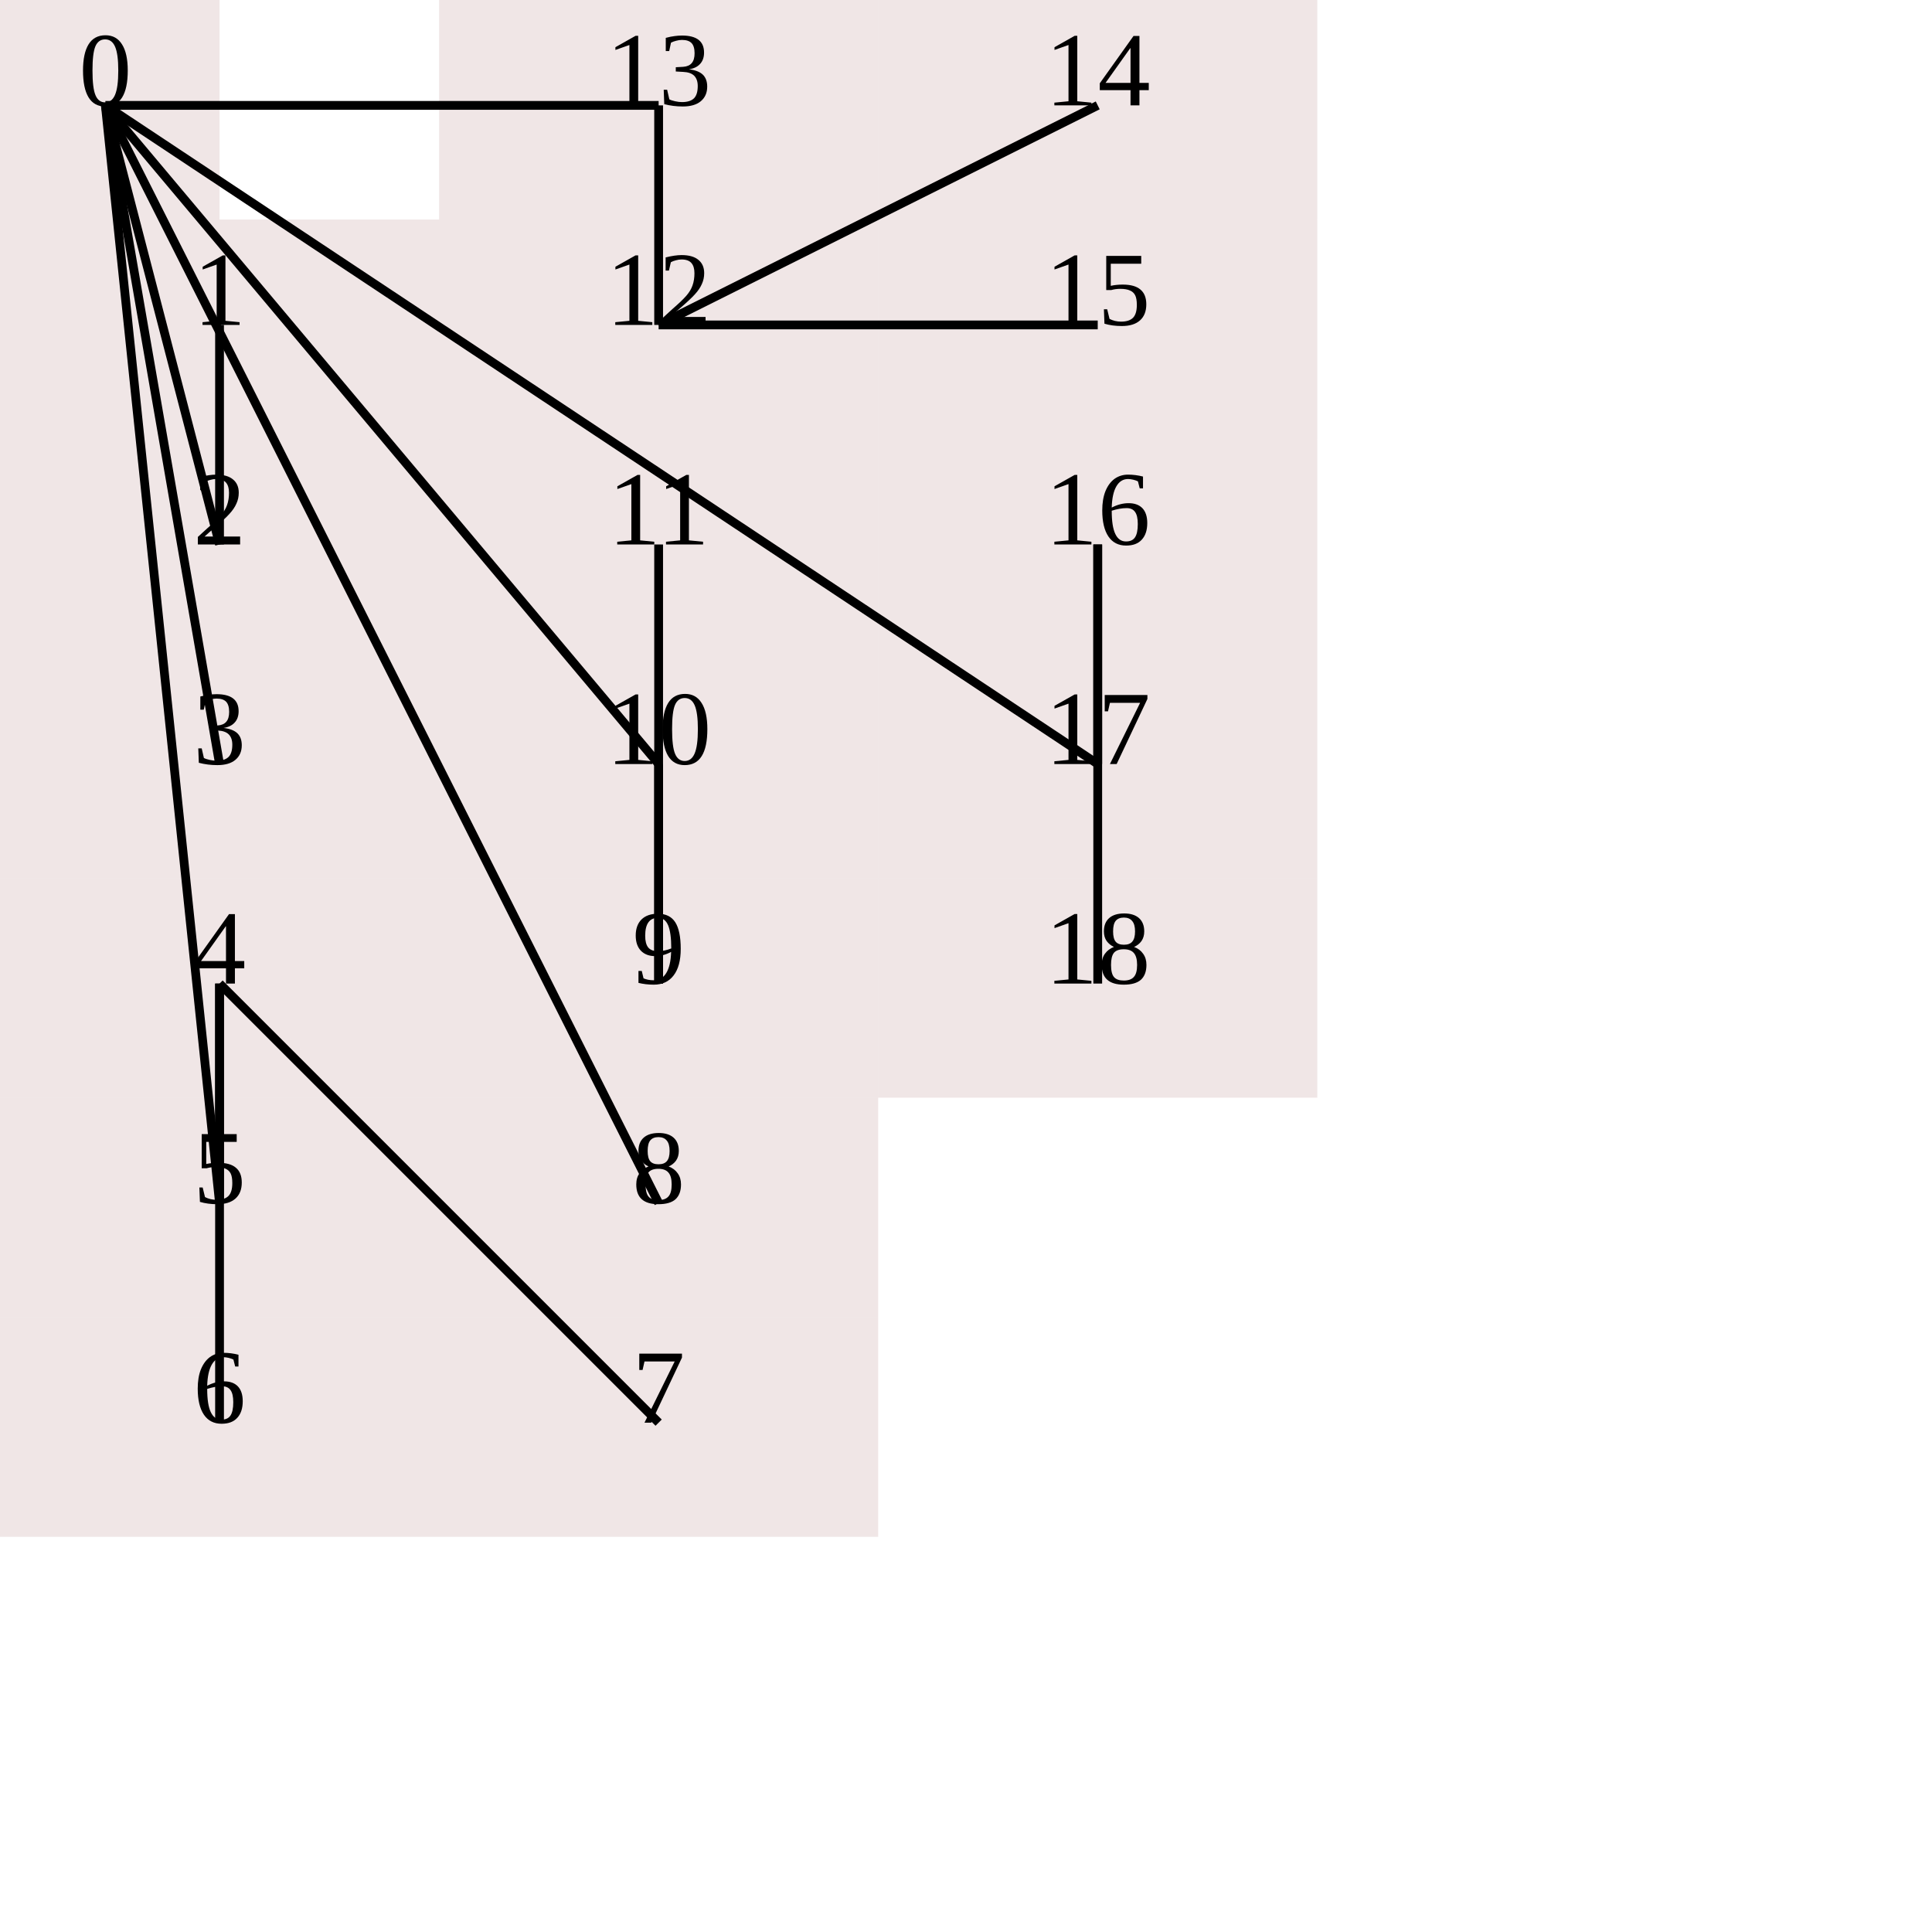
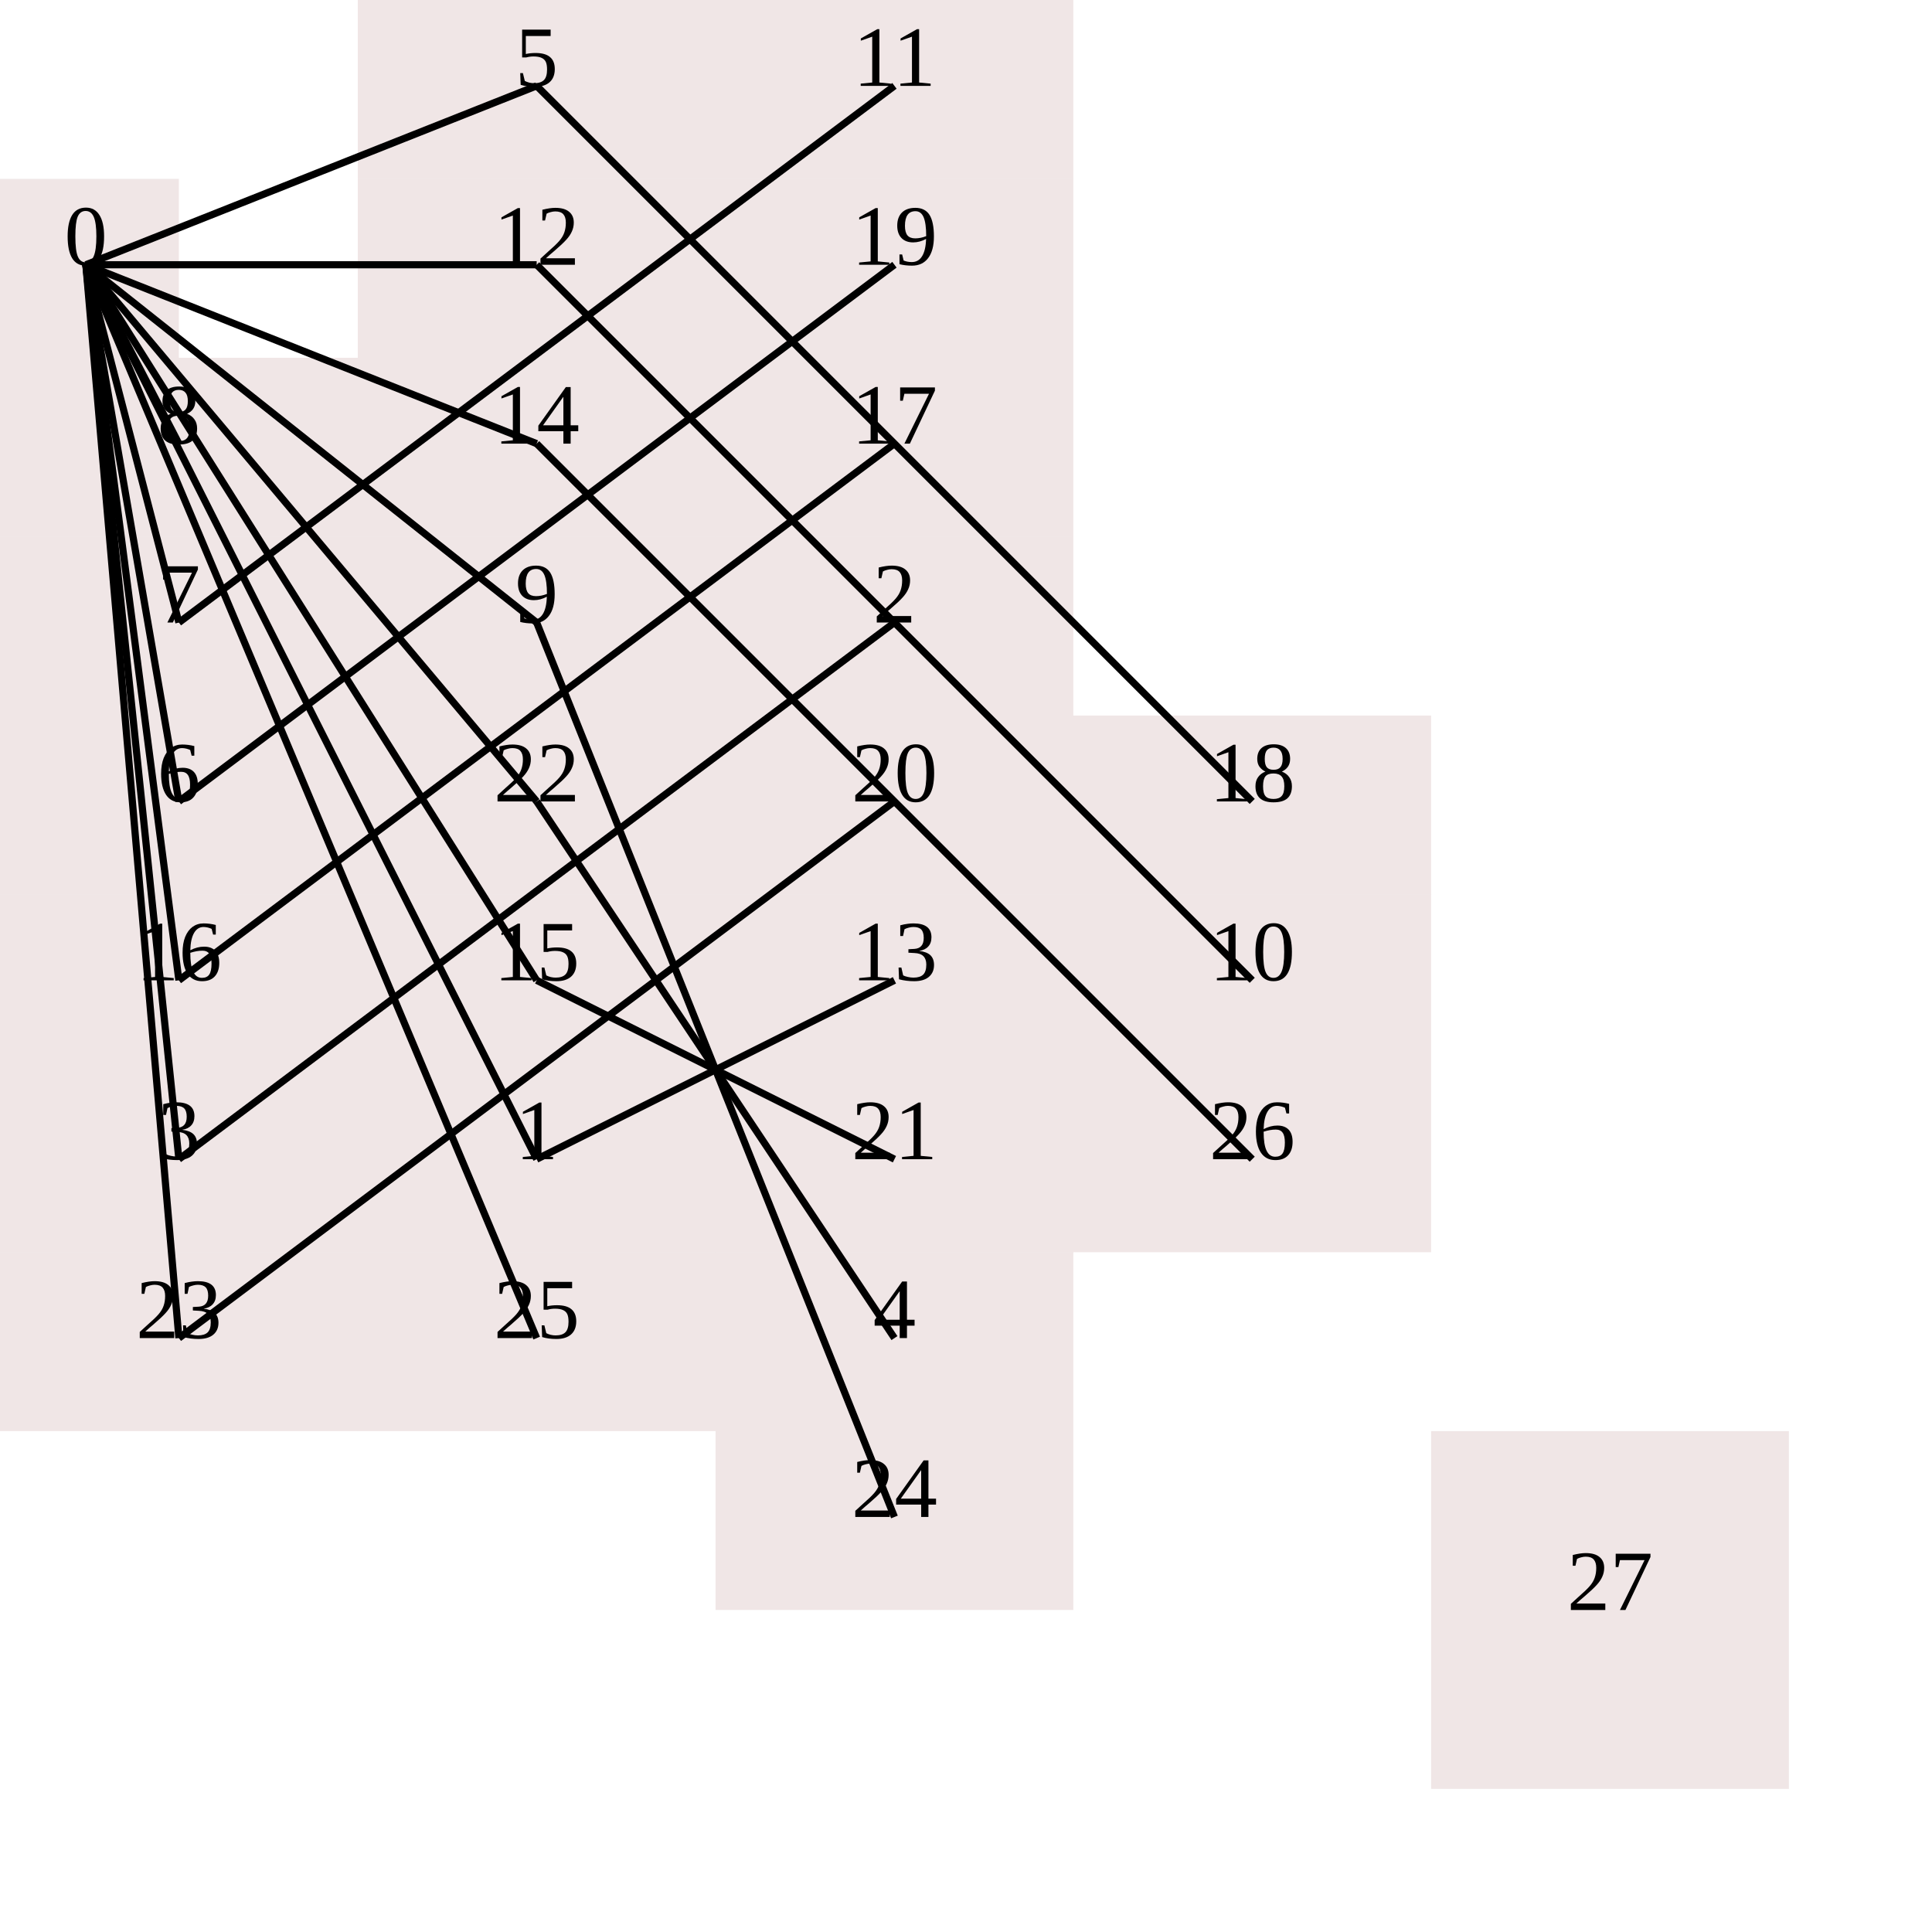
- <svg xmlns="http://www.w3.org/2000/svg" width="220" height="220">
-   <rect x="0" y="0" width="220" height="220" fill="rgb(255,255,255)" />
-   <rect x="0" y="0" width="200" height="200" fill="rgba(255,255,255,1)" />
-   <rect x="0" y="0" width="25" height="25" fill="rgba(100,0,0,0.1)" />
-   <text x="12" y="12" text-anchor="middle" alignment-baseline="middle" fill="black">0</text>
-   <rect x="0" y="25" width="50" height="25" fill="rgba(100,0,0,0.1)" />
-   <text x="25" y="37" text-anchor="middle" alignment-baseline="middle" fill="black">1</text>
+ <svg xmlns="http://www.w3.org/2000/svg" width="270" height="270">
+   <rect x="0" y="0" width="270" height="270" fill="rgb(255,255,255)" />
+   <rect x="0" y="0" width="225" height="225" fill="rgba(255,255,255,1)" />
+   <rect x="0" y="25" width="25" height="25" fill="rgba(100,0,0,0.1)" />
+   <text x="12" y="37" text-anchor="middle" alignment-baseline="middle" fill="black">0</text>
+   <rect x="50" y="150" width="50" height="25" fill="rgba(100,0,0,0.1)" />
+   <text x="75" y="162" text-anchor="middle" alignment-baseline="middle" fill="black">1</text>
+   <rect x="100" y="75" width="50" height="25" fill="rgba(100,0,0,0.1)" />
+   <text x="125" y="87" text-anchor="middle" alignment-baseline="middle" fill="black">2</text>
+   <rect x="0" y="150" width="50" height="25" fill="rgba(100,0,0,0.1)" />
+   <text x="25" y="162" text-anchor="middle" alignment-baseline="middle" fill="black">3</text>
+   <rect x="100" y="175" width="50" height="25" fill="rgba(100,0,0,0.1)" />
+   <text x="125" y="187" text-anchor="middle" alignment-baseline="middle" fill="black">4</text>
+   <rect x="50" y="0" width="50" height="25" fill="rgba(100,0,0,0.1)" />
+   <text x="75" y="12" text-anchor="middle" alignment-baseline="middle" fill="black">5</text>
+   <rect x="0" y="100" width="50" height="25" fill="rgba(100,0,0,0.1)" />
+   <text x="25" y="112" text-anchor="middle" alignment-baseline="middle" fill="black">6</text>
+   <rect x="0" y="75" width="50" height="25" fill="rgba(100,0,0,0.1)" />
+   <text x="25" y="87" text-anchor="middle" alignment-baseline="middle" fill="black">7</text>
  <rect x="0" y="50" width="50" height="25" fill="rgba(100,0,0,0.1)" />
-   <text x="25" y="62" text-anchor="middle" alignment-baseline="middle" fill="black">2</text>
-   <rect x="0" y="75" width="50" height="25" fill="rgba(100,0,0,0.1)" />
-   <text x="25" y="87" text-anchor="middle" alignment-baseline="middle" fill="black">3</text>
-   <rect x="0" y="100" width="50" height="25" fill="rgba(100,0,0,0.1)" />
-   <text x="25" y="112" text-anchor="middle" alignment-baseline="middle" fill="black">4</text>
-   <rect x="0" y="125" width="50" height="25" fill="rgba(100,0,0,0.1)" />
-   <text x="25" y="137" text-anchor="middle" alignment-baseline="middle" fill="black">5</text>
-   <rect x="0" y="150" width="50" height="25" fill="rgba(100,0,0,0.1)" />
-   <text x="25" y="162" text-anchor="middle" alignment-baseline="middle" fill="black">6</text>
-   <rect x="50" y="150" width="50" height="25" fill="rgba(100,0,0,0.1)" />
-   <text x="75" y="162" text-anchor="middle" alignment-baseline="middle" fill="black">7</text>
-   <rect x="50" y="125" width="50" height="25" fill="rgba(100,0,0,0.1)" />
-   <text x="75" y="137" text-anchor="middle" alignment-baseline="middle" fill="black">8</text>
-   <rect x="50" y="100" width="50" height="25" fill="rgba(100,0,0,0.1)" />
-   <text x="75" y="112" text-anchor="middle" alignment-baseline="middle" fill="black">9</text>
+   <text x="25" y="62" text-anchor="middle" alignment-baseline="middle" fill="black">8</text>
  <rect x="50" y="75" width="50" height="25" fill="rgba(100,0,0,0.1)" />
-   <text x="75" y="87" text-anchor="middle" alignment-baseline="middle" fill="black">10</text>
-   <rect x="50" y="50" width="50" height="25" fill="rgba(100,0,0,0.1)" />
-   <text x="75" y="62" text-anchor="middle" alignment-baseline="middle" fill="black">11</text>
+   <text x="75" y="87" text-anchor="middle" alignment-baseline="middle" fill="black">9</text>
+   <rect x="150" y="125" width="50" height="25" fill="rgba(100,0,0,0.1)" />
+   <text x="175" y="137" text-anchor="middle" alignment-baseline="middle" fill="black">10</text>
+   <rect x="100" y="0" width="50" height="25" fill="rgba(100,0,0,0.1)" />
+   <text x="125" y="12" text-anchor="middle" alignment-baseline="middle" fill="black">11</text>
  <rect x="50" y="25" width="50" height="25" fill="rgba(100,0,0,0.1)" />
  <text x="75" y="37" text-anchor="middle" alignment-baseline="middle" fill="black">12</text>
-   <rect x="50" y="0" width="50" height="25" fill="rgba(100,0,0,0.1)" />
-   <text x="75" y="12" text-anchor="middle" alignment-baseline="middle" fill="black">13</text>
-   <rect x="100" y="0" width="50" height="25" fill="rgba(100,0,0,0.1)" />
-   <text x="125" y="12" text-anchor="middle" alignment-baseline="middle" fill="black">14</text>
+   <rect x="100" y="125" width="50" height="25" fill="rgba(100,0,0,0.1)" />
+   <text x="125" y="137" text-anchor="middle" alignment-baseline="middle" fill="black">13</text>
+   <rect x="50" y="50" width="50" height="25" fill="rgba(100,0,0,0.1)" />
+   <text x="75" y="62" text-anchor="middle" alignment-baseline="middle" fill="black">14</text>
+   <rect x="50" y="125" width="50" height="25" fill="rgba(100,0,0,0.1)" />
+   <text x="75" y="137" text-anchor="middle" alignment-baseline="middle" fill="black">15</text>
+   <rect x="0" y="125" width="50" height="25" fill="rgba(100,0,0,0.1)" />
+   <text x="25" y="137" text-anchor="middle" alignment-baseline="middle" fill="black">16</text>
+   <rect x="100" y="50" width="50" height="25" fill="rgba(100,0,0,0.1)" />
+   <text x="125" y="62" text-anchor="middle" alignment-baseline="middle" fill="black">17</text>
+   <rect x="150" y="100" width="50" height="25" fill="rgba(100,0,0,0.1)" />
+   <text x="175" y="112" text-anchor="middle" alignment-baseline="middle" fill="black">18</text>
  <rect x="100" y="25" width="50" height="25" fill="rgba(100,0,0,0.1)" />
-   <text x="125" y="37" text-anchor="middle" alignment-baseline="middle" fill="black">15</text>
-   <rect x="100" y="50" width="50" height="25" fill="rgba(100,0,0,0.1)" />
-   <text x="125" y="62" text-anchor="middle" alignment-baseline="middle" fill="black">16</text>
-   <rect x="100" y="75" width="50" height="25" fill="rgba(100,0,0,0.1)" />
-   <text x="125" y="87" text-anchor="middle" alignment-baseline="middle" fill="black">17</text>
+   <text x="125" y="37" text-anchor="middle" alignment-baseline="middle" fill="black">19</text>
  <rect x="100" y="100" width="50" height="25" fill="rgba(100,0,0,0.1)" />
-   <text x="125" y="112" text-anchor="middle" alignment-baseline="middle" fill="black">18</text>
-   <line x1="12" y1="12" x2="75" y2="87" stroke="black" stroke-width="1" />
-   <line x1="12" y1="12" x2="75" y2="12" stroke="black" stroke-width="1" />
-   <line x1="12" y1="12" x2="75" y2="137" stroke="black" stroke-width="1" />
-   <line x1="12" y1="12" x2="25" y2="87" stroke="black" stroke-width="1" />
-   <line x1="12" y1="12" x2="125" y2="87" stroke="black" stroke-width="1" />
-   <line x1="12" y1="12" x2="25" y2="137" stroke="black" stroke-width="1" />
-   <line x1="12" y1="12" x2="25" y2="62" stroke="black" stroke-width="1" />
-   <line x1="25" y1="37" x2="25" y2="62" stroke="black" stroke-width="1" />
-   <line x1="25" y1="112" x2="25" y2="137" stroke="black" stroke-width="1" />
-   <line x1="25" y1="112" x2="75" y2="162" stroke="black" stroke-width="1" />
-   <line x1="25" y1="112" x2="25" y2="162" stroke="black" stroke-width="1" />
-   <line x1="75" y1="112" x2="75" y2="87" stroke="black" stroke-width="1" />
-   <line x1="75" y1="112" x2="75" y2="62" stroke="black" stroke-width="1" />
-   <line x1="75" y1="37" x2="125" y2="12" stroke="black" stroke-width="1" />
-   <line x1="75" y1="37" x2="125" y2="37" stroke="black" stroke-width="1" />
-   <line x1="75" y1="37" x2="75" y2="12" stroke="black" stroke-width="1" />
-   <line x1="125" y1="62" x2="125" y2="112" stroke="black" stroke-width="1" />
-   <line x1="125" y1="62" x2="125" y2="87" stroke="black" stroke-width="1" />
+   <text x="125" y="112" text-anchor="middle" alignment-baseline="middle" fill="black">20</text>
+   <rect x="100" y="150" width="50" height="25" fill="rgba(100,0,0,0.1)" />
+   <text x="125" y="162" text-anchor="middle" alignment-baseline="middle" fill="black">21</text>
+   <rect x="50" y="100" width="50" height="25" fill="rgba(100,0,0,0.1)" />
+   <text x="75" y="112" text-anchor="middle" alignment-baseline="middle" fill="black">22</text>
+   <rect x="0" y="175" width="50" height="25" fill="rgba(100,0,0,0.1)" />
+   <text x="25" y="187" text-anchor="middle" alignment-baseline="middle" fill="black">23</text>
+   <rect x="100" y="200" width="50" height="25" fill="rgba(100,0,0,0.1)" />
+   <text x="125" y="212" text-anchor="middle" alignment-baseline="middle" fill="black">24</text>
+   <rect x="50" y="175" width="50" height="25" fill="rgba(100,0,0,0.1)" />
+   <text x="75" y="187" text-anchor="middle" alignment-baseline="middle" fill="black">25</text>
+   <rect x="150" y="150" width="50" height="25" fill="rgba(100,0,0,0.1)" />
+   <text x="175" y="162" text-anchor="middle" alignment-baseline="middle" fill="black">26</text>
+   <rect x="200" y="200" width="50" height="50" fill="rgba(100,0,0,0.1)" />
+   <text x="225" y="225" text-anchor="middle" alignment-baseline="middle" fill="black">27</text>
+   <line x1="12" y1="37" x2="25" y2="62" stroke="black" stroke-width="1" />
+   <line x1="12" y1="37" x2="25" y2="87" stroke="black" stroke-width="1" />
+   <line x1="12" y1="37" x2="25" y2="112" stroke="black" stroke-width="1" />
+   <line x1="12" y1="37" x2="25" y2="137" stroke="black" stroke-width="1" />
+   <line x1="12" y1="37" x2="25" y2="162" stroke="black" stroke-width="1" />
+   <line x1="12" y1="37" x2="25" y2="187" stroke="black" stroke-width="1" />
+   <line x1="12" y1="37" x2="75" y2="187" stroke="black" stroke-width="1" />
+   <line x1="12" y1="37" x2="75" y2="162" stroke="black" stroke-width="1" />
+   <line x1="12" y1="37" x2="75" y2="137" stroke="black" stroke-width="1" />
+   <line x1="12" y1="37" x2="75" y2="112" stroke="black" stroke-width="1" />
+   <line x1="12" y1="37" x2="75" y2="87" stroke="black" stroke-width="1" />
+   <line x1="12" y1="37" x2="75" y2="62" stroke="black" stroke-width="1" />
+   <line x1="12" y1="37" x2="75" y2="37" stroke="black" stroke-width="1" />
+   <line x1="12" y1="37" x2="75" y2="12" stroke="black" stroke-width="1" />
+   <line x1="75" y1="162" x2="125" y2="137" stroke="black" stroke-width="1" />
+   <line x1="125" y1="87" x2="25" y2="162" stroke="black" stroke-width="1" />
+   <line x1="125" y1="187" x2="75" y2="112" stroke="black" stroke-width="1" />
+   <line x1="75" y1="12" x2="175" y2="112" stroke="black" stroke-width="1" />
+   <line x1="25" y1="112" x2="125" y2="37" stroke="black" stroke-width="1" />
+   <line x1="25" y1="87" x2="125" y2="12" stroke="black" stroke-width="1" />
+   <line x1="75" y1="87" x2="125" y2="212" stroke="black" stroke-width="1" />
+   <line x1="175" y1="137" x2="75" y2="37" stroke="black" stroke-width="1" />
+   <line x1="75" y1="62" x2="175" y2="162" stroke="black" stroke-width="1" />
+   <line x1="75" y1="137" x2="125" y2="162" stroke="black" stroke-width="1" />
+   <line x1="25" y1="137" x2="125" y2="62" stroke="black" stroke-width="1" />
+   <line x1="125" y1="112" x2="25" y2="187" stroke="black" stroke-width="1" />
</svg>
